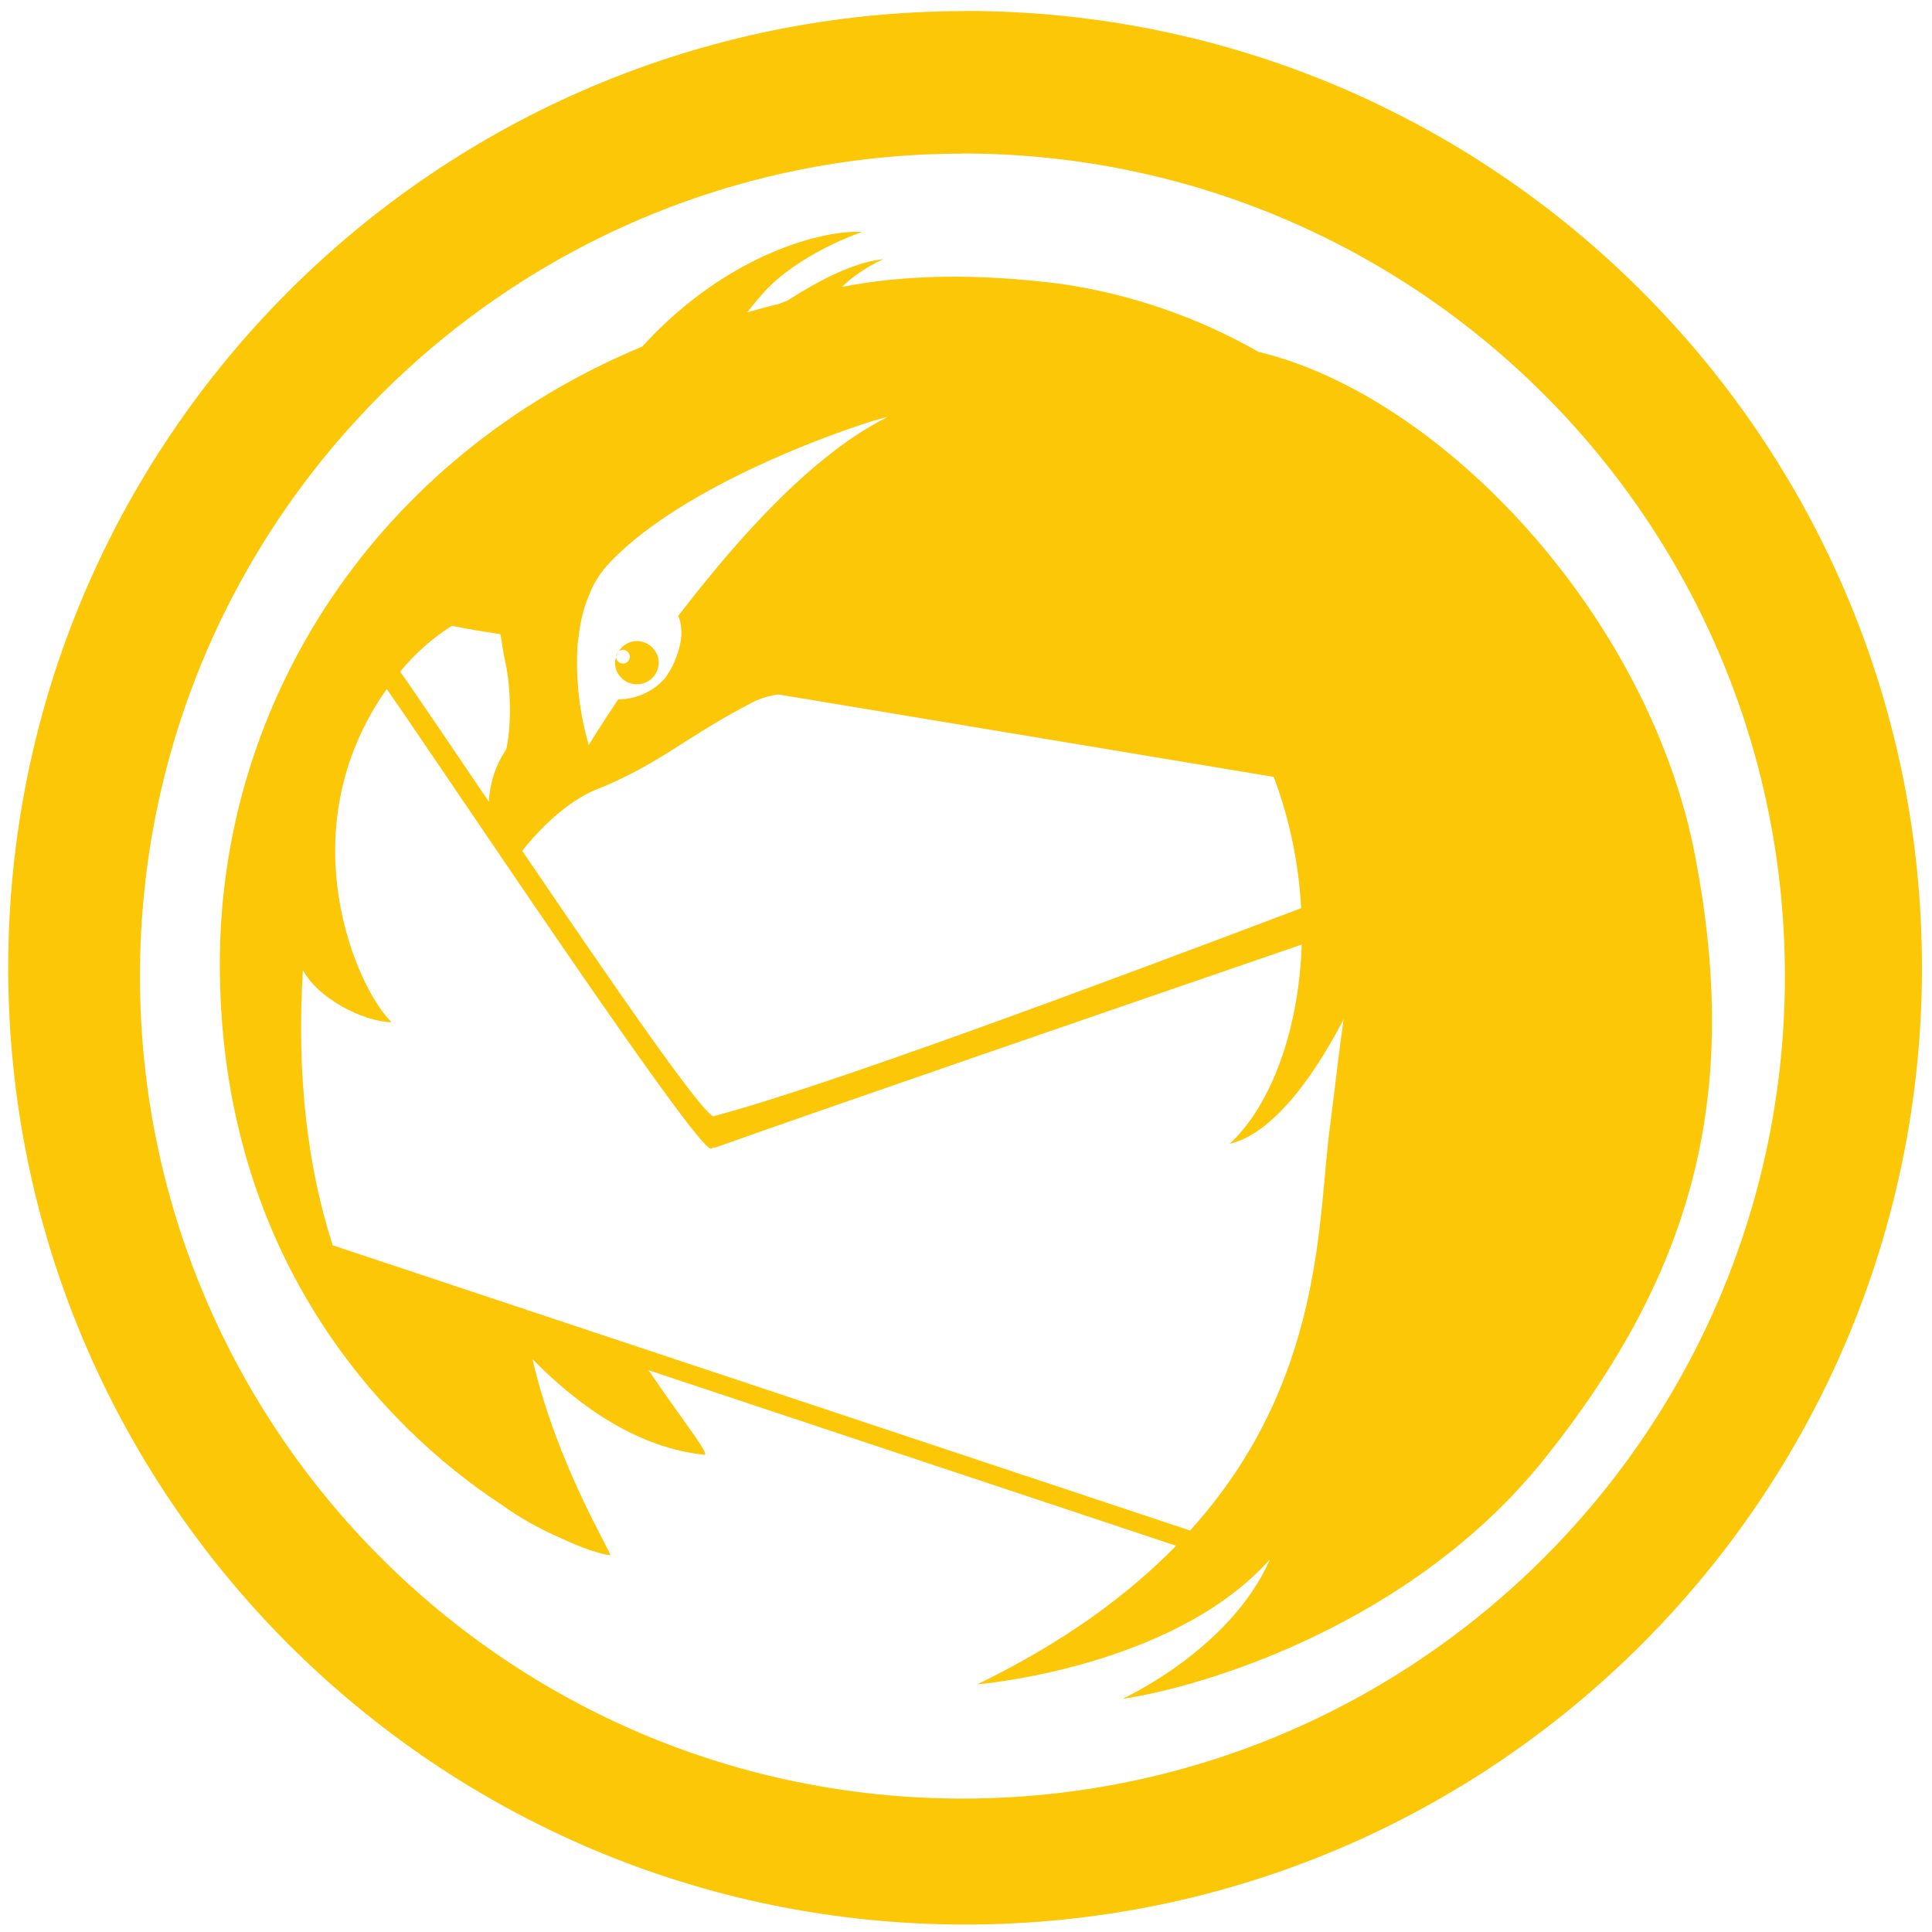
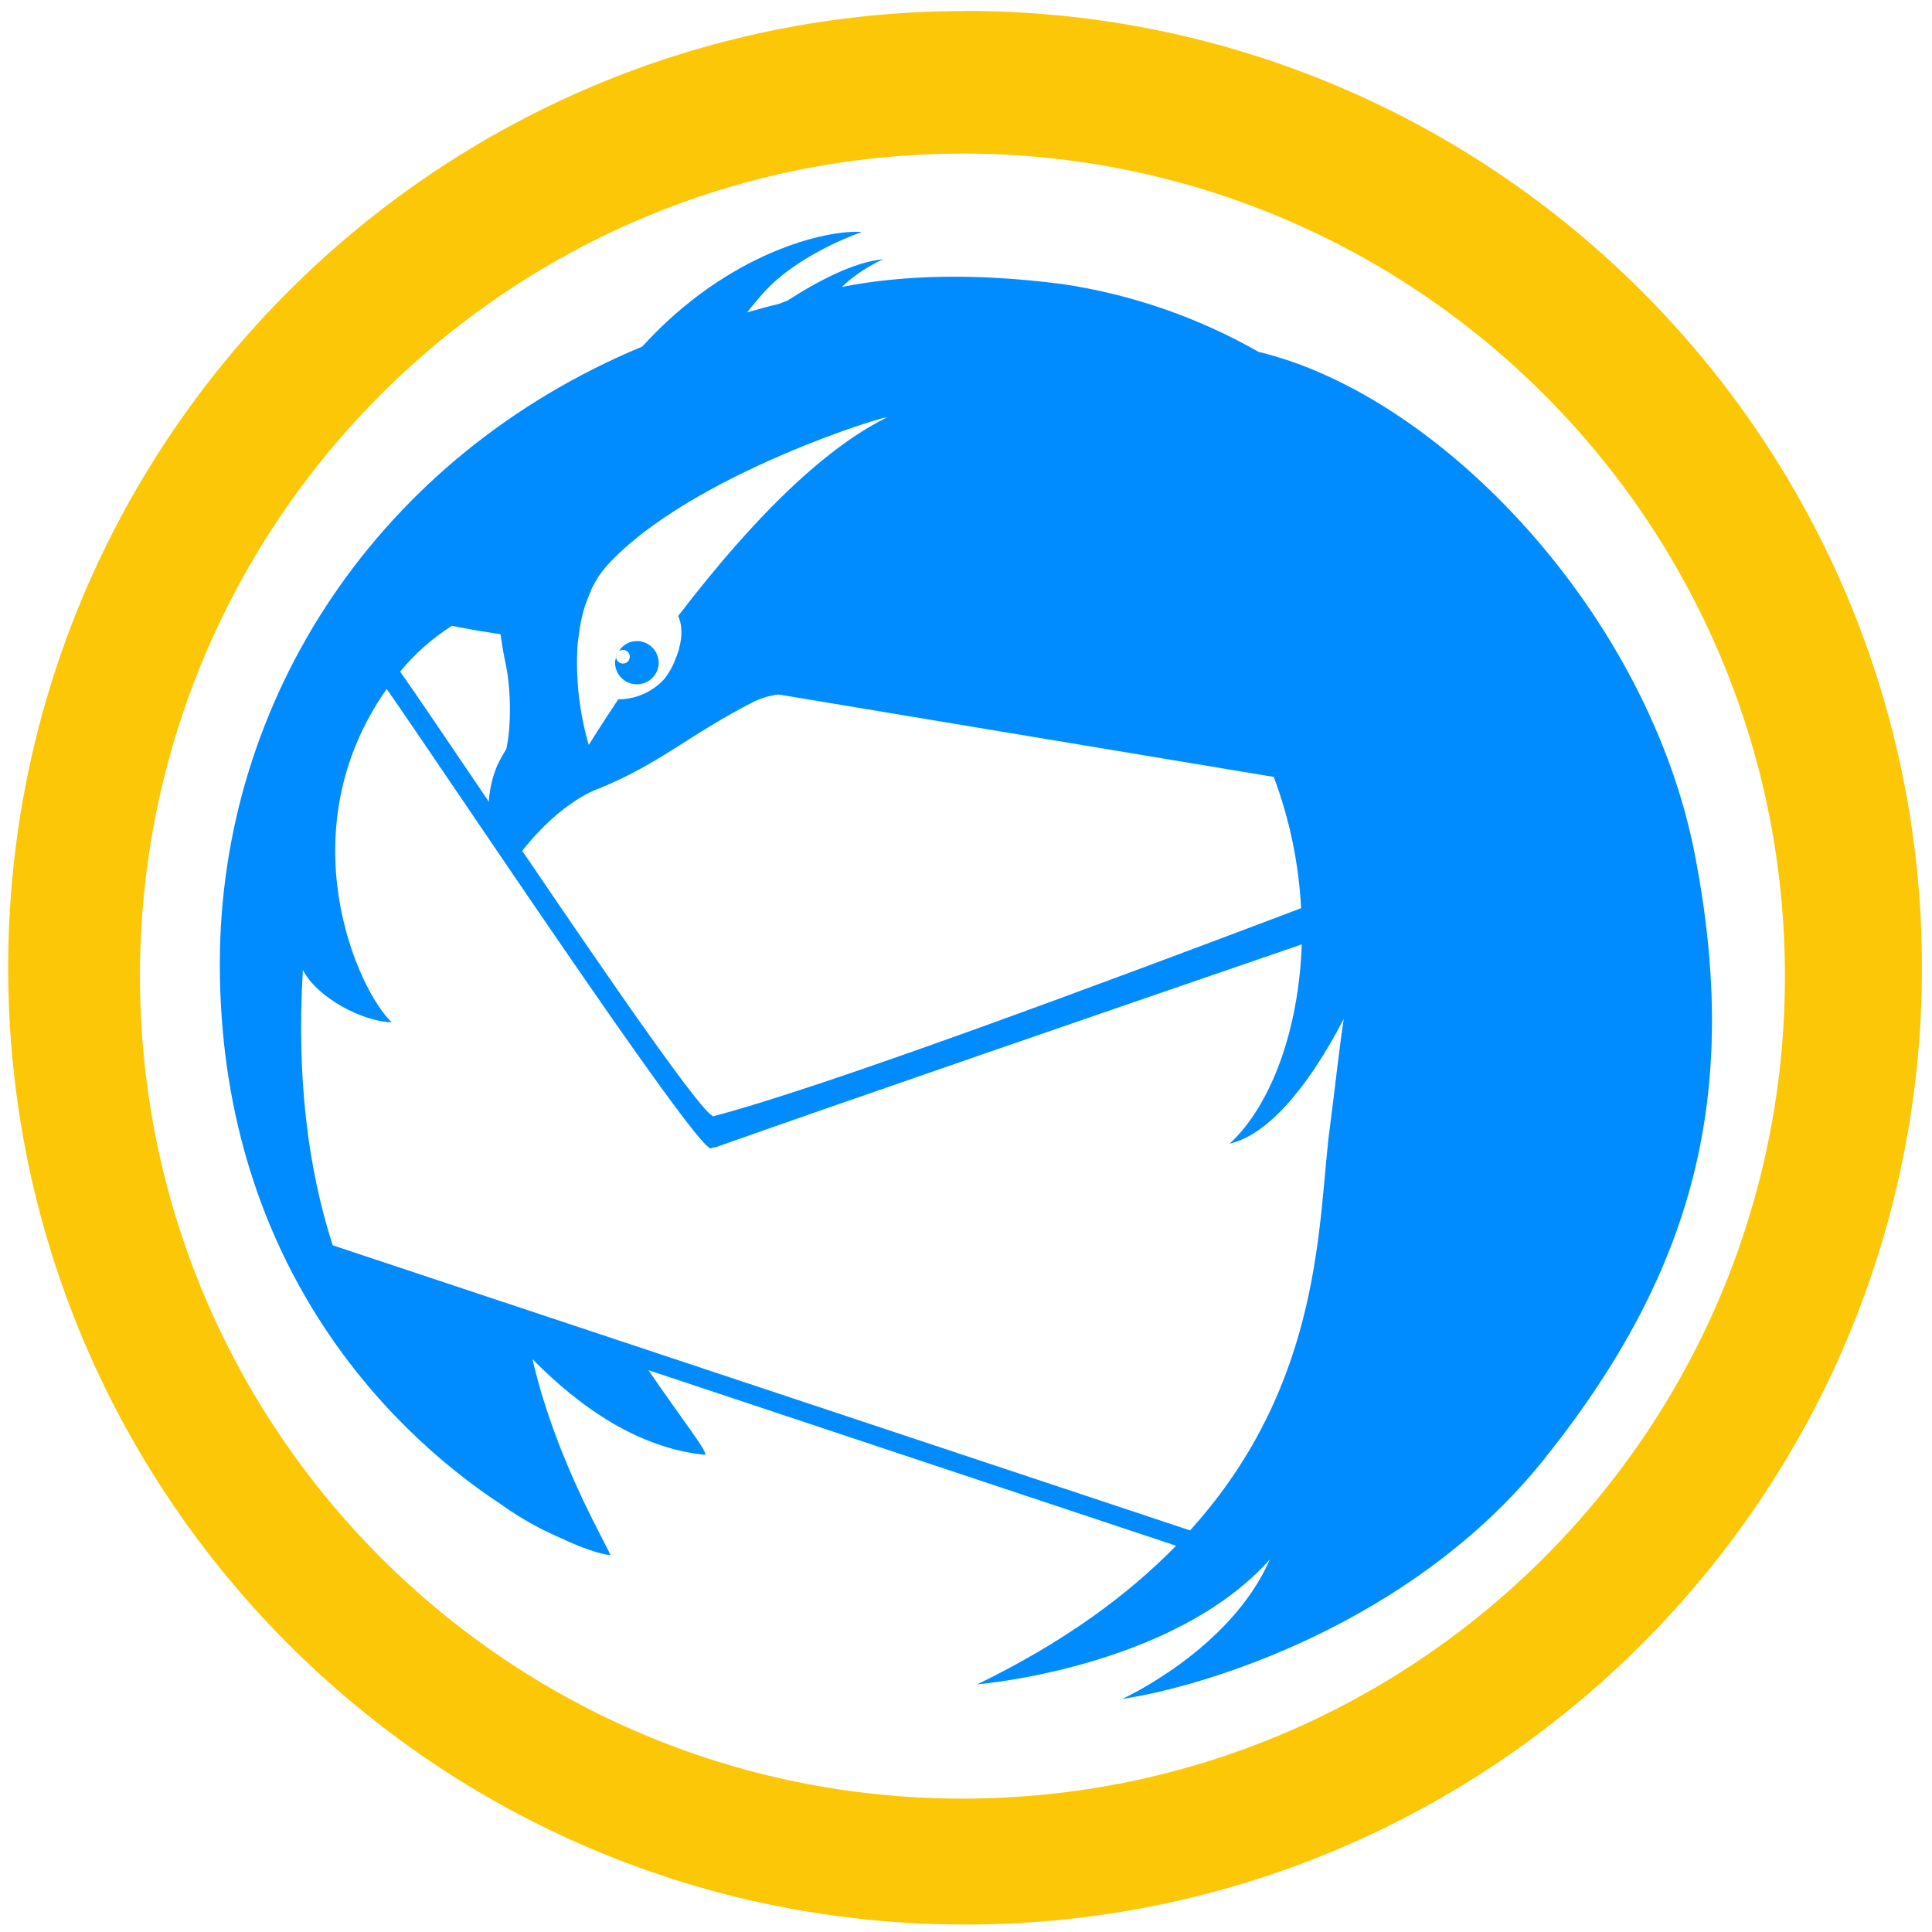
<svg xmlns="http://www.w3.org/2000/svg" width="48" height="48" viewBox="0 0 12.7 12.7" version="1.1" id="svg4">
  <defs id="defs8" />
-   <path d="m 6.344,0.073 a 6.29,6.29 0 0 0 -6.29,6.29 6.29,6.29 0 0 0 6.29,6.288 6.29,6.29 0 0 0 6.29,-6.289 6.29,6.29 0 0 0 -6.29,-6.29 z M 6.326,1.009 A 5.407,5.407 0 0 1 11.733,6.416 5.407,5.407 0 0 1 6.326,11.823 5.407,5.407 0 0 1 0.92,6.416 5.407,5.407 0 0 1 6.326,1.01 Z M 5.666,1.525 C 5.434,1.508 4.787,1.657 4.222,2.278 2.485,3.001 1.445,4.598 1.445,6.336 c 0,1.923 1.074,3.046 1.852,3.555 l 0.005,0.004 c 0.118,0.084 0.246,0.156 0.383,0.215 0.14,0.066 0.256,0.105 0.325,0.113 C 4.036,10.231 3.664,9.643 3.5,8.934 3.82,9.26 4.202,9.518 4.63,9.563 4.674,9.569 4.479,9.326 4.263,9.007 l 3.468,1.154 c -0.316,0.323 -0.736,0.634 -1.307,0.911 0,0 1.286,-0.105 1.924,-0.822 -0.26,0.596 -0.971,0.918 -0.971,0.918 C 7.9,11.091 9.276,10.685 10.152,9.59 11.143,8.35 11.442,7.186 11.143,5.627 10.841,4.047 9.479,2.602 8.273,2.313 A 3.698,3.698 0 0 0 6.981,1.867 C 6.413,1.794 5.938,1.807 5.534,1.886 5.661,1.764 5.807,1.704 5.807,1.704 5.617,1.721 5.379,1.845 5.175,1.977 5.155,1.983 5.137,1.992 5.116,1.999 5.046,2.014 4.981,2.035 4.912,2.053 4.962,1.989 5.016,1.923 5.07,1.872 5.31,1.644 5.666,1.525 5.666,1.525 Z m 0.162,1.22 C 5.707,2.805 5.584,2.885 5.463,2.98 A 3.47,3.47 0 0 0 5.281,3.132 C 4.981,3.401 4.695,3.74 4.458,4.049 A 0.222,0.222 0 0 1 4.478,4.133 0.308,0.308 0 0 1 4.472,4.227 L 4.463,4.268 A 0.565,0.565 0 0 1 4.436,4.342 L 4.434,4.349 A 0.553,0.553 0 0 1 4.373,4.456 0.408,0.408 0 0 1 4.064,4.597 c -0.12,0.18 -0.194,0.3 -0.194,0.3 A 1.945,1.945 0 0 1 3.796,4.247 C 3.798,4.22 3.803,4.192 3.806,4.164 A 1.158,1.158 0 0 1 3.837,4.01 0.86,0.86 0 0 1 3.873,3.911 C 3.882,3.889 3.89,3.866 3.902,3.845 L 3.912,3.827 A 0.62,0.62 0 0 1 3.988,3.72 C 4.541,3.11 5.914,2.702 5.828,2.746 Z M 2.97,4.114 3.12,4.142 3.29,4.169 C 3.299,4.231 3.309,4.293 3.323,4.359 3.357,4.513 3.363,4.758 3.33,4.916 3.323,4.948 3.237,5.03 3.214,5.251 v 0.02 C 2.982,4.928 2.684,4.488 2.63,4.415 A 1.44,1.44 0 0 1 2.97,4.114 Z m 1.221,0.1 A 0.14,0.14 0 0 0 4.067,4.282 0.045,0.045 0 0 1 4.095,4.272 0.045,0.045 0 0 1 4.14,4.318 0.045,0.045 0 0 1 4.095,4.362 0.045,0.045 0 0 1 4.05,4.321 C 4.048,4.331 4.043,4.341 4.043,4.351 A 0.143,0.143 0 0 0 4.181,4.498 0.143,0.143 0 0 0 4.33,4.361 0.144,0.144 0 0 0 4.191,4.214 Z M 4.064,4.285 A 0.045,0.045 0 0 0 4.05,4.318 0.045,0.045 0 0 0 4.05,4.32 0.137,0.137 0 0 1 4.064,4.285 Z M 2.542,4.529 C 2.877,5.006 4.568,7.55 4.672,7.55 H 4.674 C 4.681,7.547 4.689,7.543 4.697,7.541 V 7.545 C 5.431,7.284 7.395,6.608 8.557,6.209 8.538,6.769 8.357,7.265 8.083,7.519 8.326,7.463 8.59,7.166 8.833,6.699 8.803,6.895 8.778,7.135 8.743,7.403 8.661,8.003 8.712,9.078 7.823,10.061 L 2.187,8.186 C 2.022,7.674 1.949,7.076 1.991,6.376 2.088,6.563 2.388,6.716 2.575,6.72 2.35,6.508 1.882,5.464 2.543,4.528 Z M 5.117,4.565 8.373,5.107 C 8.48,5.392 8.538,5.685 8.553,5.97 7.169,6.494 5.424,7.143 4.696,7.336 L 4.693,7.338 C 4.636,7.353 4.013,6.448 3.433,5.593 3.698,5.256 3.938,5.183 3.938,5.183 4.348,5.015 4.52,4.835 4.958,4.611 A 0.538,0.538 0 0 1 5.117,4.565 Z" id="path2" style="fill:#fbc707" />
+   <path id="path2" style="fill:#fbc707;stroke-width:3.78" d="M 23.977 0.271 L 23.977 0.275 A 23.773 23.773 0 0 0 0.203 24.049 A 23.773 23.773 0 0 0 23.977 47.814 A 23.773 23.773 0 0 0 47.75 24.045 A 23.773 23.773 0 0 0 23.977 0.271 z M 23.91 3.814 A 20.436 20.436 0 0 1 44.346 24.25 A 20.436 20.436 0 0 1 23.91 44.686 A 20.436 20.436 0 0 1 3.477 24.25 A 20.436 20.436 0 0 1 23.91 3.816 L 23.91 3.814 z " transform="scale(0.2645833)" />
+   <path style="fill:#fbc707" d="M 4.064,4.285 A 0.045,0.045 0 0 0 4.05,4.318 0.045,0.045 0 0 0 4.05,4.32 0.137,0.137 0 0 1 4.064,4.285 Z" id="path862" />
+   <path id="path860" style="fill:#008cff;fill-opacity:1" d="M 4.191,4.214 A 0.14,0.14 0 0 0 4.067,4.282 0.045,0.045 0 0 1 4.095,4.272 0.045,0.045 0 0 1 4.14,4.318 0.045,0.045 0 0 1 4.095,4.362 0.045,0.045 0 0 1 4.05,4.321 C 4.048,4.331 4.043,4.341 4.043,4.351 A 0.143,0.143 0 0 0 4.181,4.498 0.143,0.143 0 0 0 4.33,4.361 0.144,0.144 0 0 0 4.191,4.214 Z M 5.666,1.525 C 5.434,1.508 4.787,1.657 4.222,2.278 2.485,3.001 1.445,4.598 1.445,6.336 c 0,1.923 1.074,3.046 1.852,3.555 l 0.005,0.004 c 0.118,0.084 0.246,0.156 0.383,0.215 0.14,0.066 0.256,0.105 0.325,0.113 0.026,0.008 -0.346,-0.58 -0.51,-1.289 0.32,0.326 0.702,0.584 1.13,0.629 0.044,0.006 -0.151,-0.237 -0.367,-0.556 l 3.468,1.154 c -0.316,0.323 -0.736,0.634 -1.307,0.911 0,0 1.286,-0.105 1.924,-0.822 -0.26,0.596 -0.971,0.918 -0.971,0.918 0.523,-0.077 1.899,-0.483 2.775,-1.578 0.991,-1.24 1.29,-2.404 0.991,-3.963 C 10.841,4.047 9.479,2.602 8.273,2.313 A 3.698,3.698 0 0 0 6.981,1.867 c -0.568,-0.073 -1.043,-0.06 -1.447,0.019 0.127,-0.122 0.273,-0.182 0.273,-0.182 -0.19,0.017 -0.428,0.141 -0.632,0.273 -0.02,0.006 -0.038,0.015 -0.059,0.022 -0.07,0.015 -0.135,0.036 -0.204,0.054 0.05,-0.064 0.104,-0.13 0.158,-0.181 0.24,-0.228 0.596,-0.347 0.596,-0.347 z M 5.828,2.745 v 0.001 c 4.493e-4,-2.299e-4 -0.004,0.001 -0.004,0.001 -0.12,0.06 -0.241,0.139 -0.361,0.233 a 3.47,3.47 0 0 0 -0.182,0.152 c -0.3,0.269 -0.586,0.608 -0.823,0.917 a 0.222,0.222 0 0 1 0.02,0.084 0.308,0.308 0 0 1 -0.006,0.094 l -0.009,0.041 a 0.565,0.565 0 0 1 -0.027,0.074 l -0.002,0.007 A 0.553,0.553 0 0 1 4.373,4.456 0.408,0.408 0 0 1 4.064,4.597 c -0.12,0.18 -0.194,0.3 -0.194,0.3 A 1.945,1.945 0 0 1 3.796,4.247 c 0.002,-0.027 0.007,-0.055 0.01,-0.083 a 1.158,1.158 0 0 1 0.031,-0.154 0.86,0.86 0 0 1 0.036,-0.099 c 0.009,-0.022 0.017,-0.045 0.029,-0.066 l 0.01,-0.018 A 0.62,0.62 0 0 1 3.988,3.72 C 4.538,3.113 5.895,2.708 5.824,2.747 c 0.001,-5.977e-4 0.002,-0.001 0.004,-0.002 z M 2.97,4.114 3.12,4.142 3.29,4.169 c 0.009,0.062 0.019,0.124 0.033,0.19 0.034,0.154 0.04,0.399 0.007,0.557 -0.007,0.032 -0.093,0.114 -0.116,0.335 V 5.271 C 2.982,4.928 2.684,4.488 2.63,4.415 A 1.44,1.44 0 0 1 2.97,4.114 Z M 2.542,4.529 c 0.335,0.477 2.026,3.02 2.13,3.02 h 0.002 c 0.007,-0.003 0.015,-0.007 0.023,-0.009 v 0.004 c 0.734,-0.261 2.698,-0.937 3.86,-1.336 -0.019,0.56 -0.2,1.056 -0.474,1.31 0.243,-0.056 0.507,-0.353 0.75,-0.82 -0.03,0.196 -0.055,0.436 -0.09,0.704 -0.082,0.6 -0.031,1.675 -0.92,2.658 L 2.187,8.186 c -0.165,-0.512 -0.238,-1.11 -0.196,-1.81 0.097,0.187 0.397,0.34 0.584,0.344 C 2.35,6.508 1.883,5.465 2.542,4.529 Z m 2.575,0.036 3.256,0.542 C 8.48,5.392 8.538,5.685 8.553,5.97 7.169,6.494 5.424,7.143 4.696,7.336 l -0.003,0.002 c -0.057,0.015 -0.68,-0.89 -1.26,-1.745 0.265,-0.337 0.505,-0.41 0.505,-0.41 C 4.348,5.015 4.52,4.835 4.958,4.611 a 0.538,0.538 0 0 1 0.159,-0.046 z" />
</svg>
